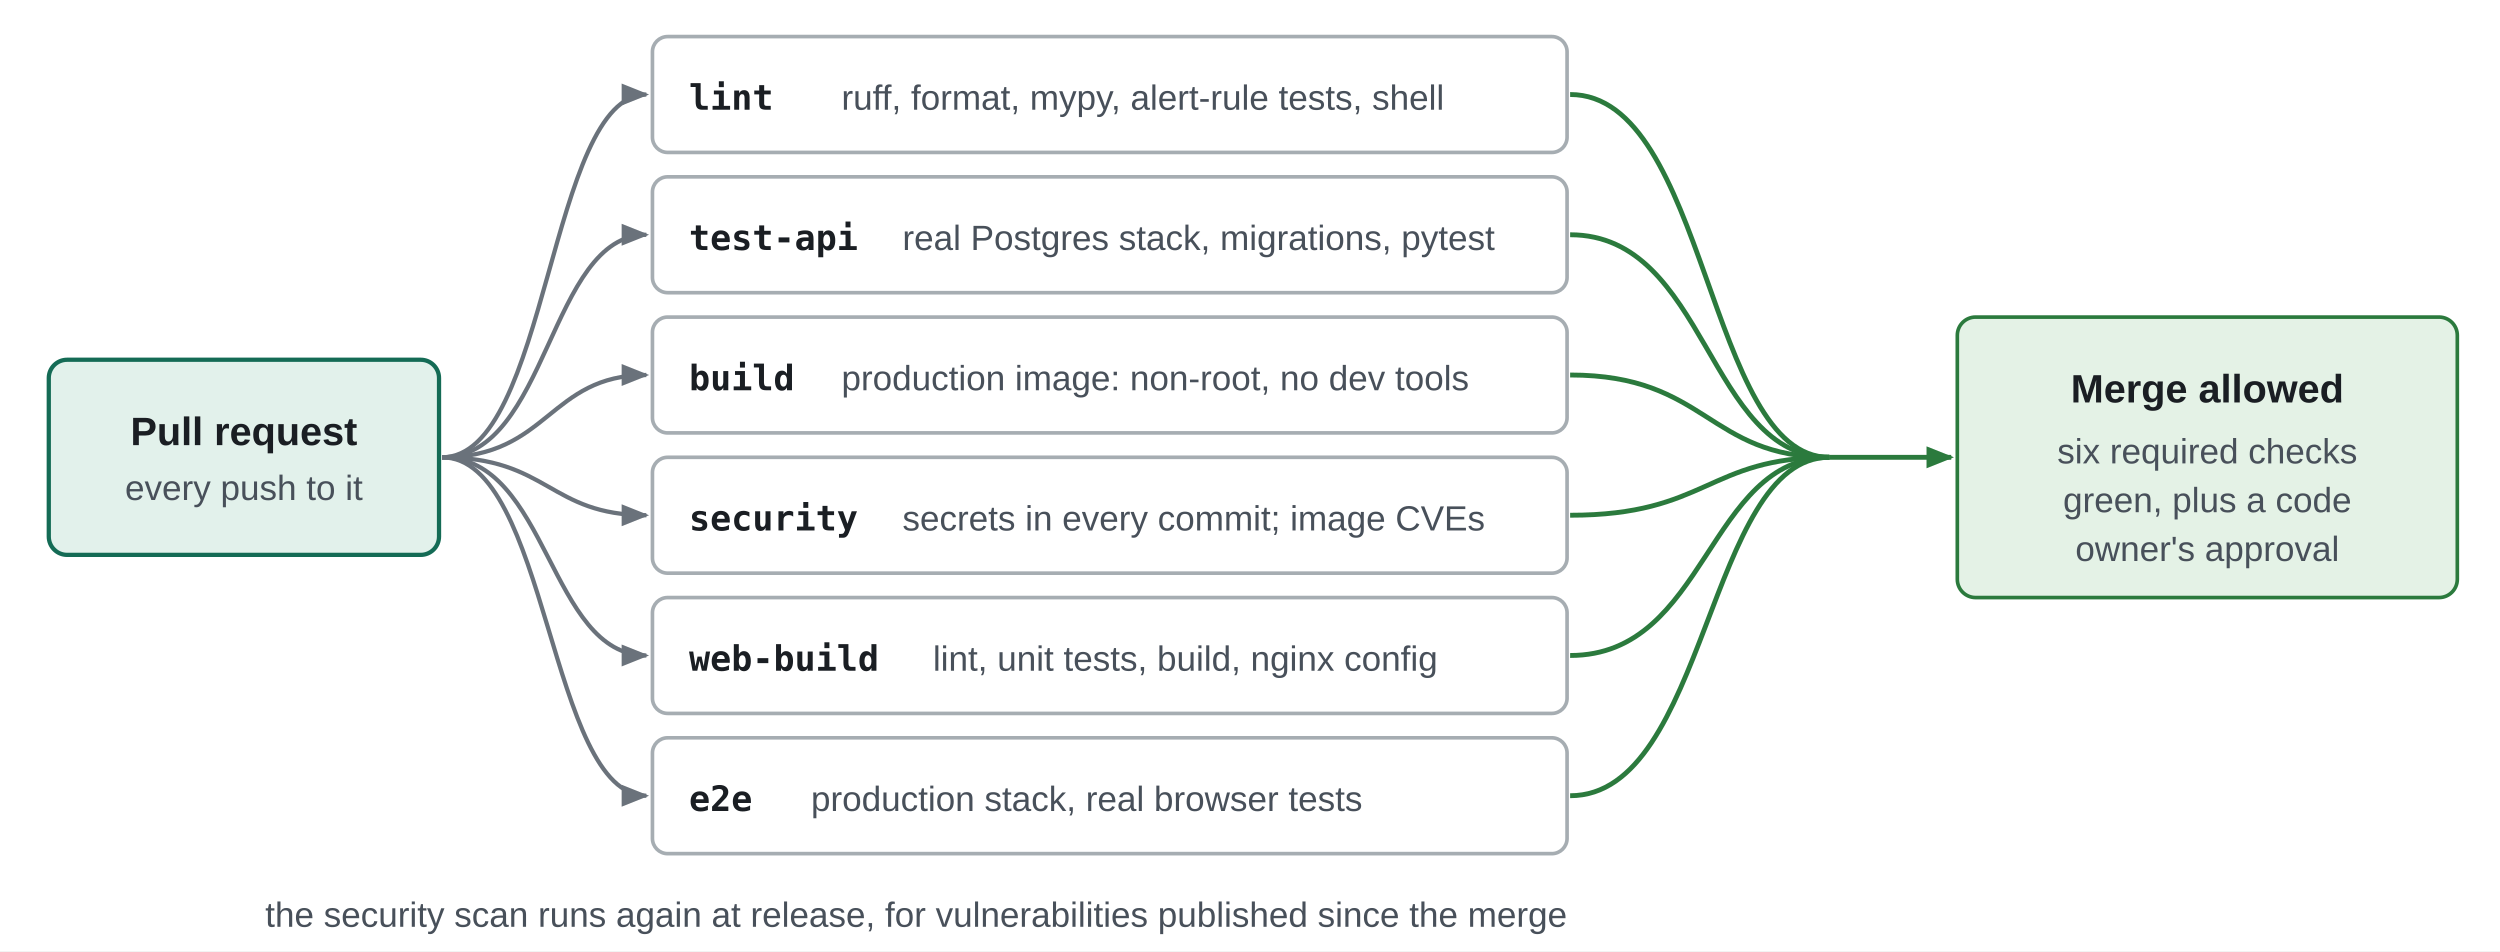
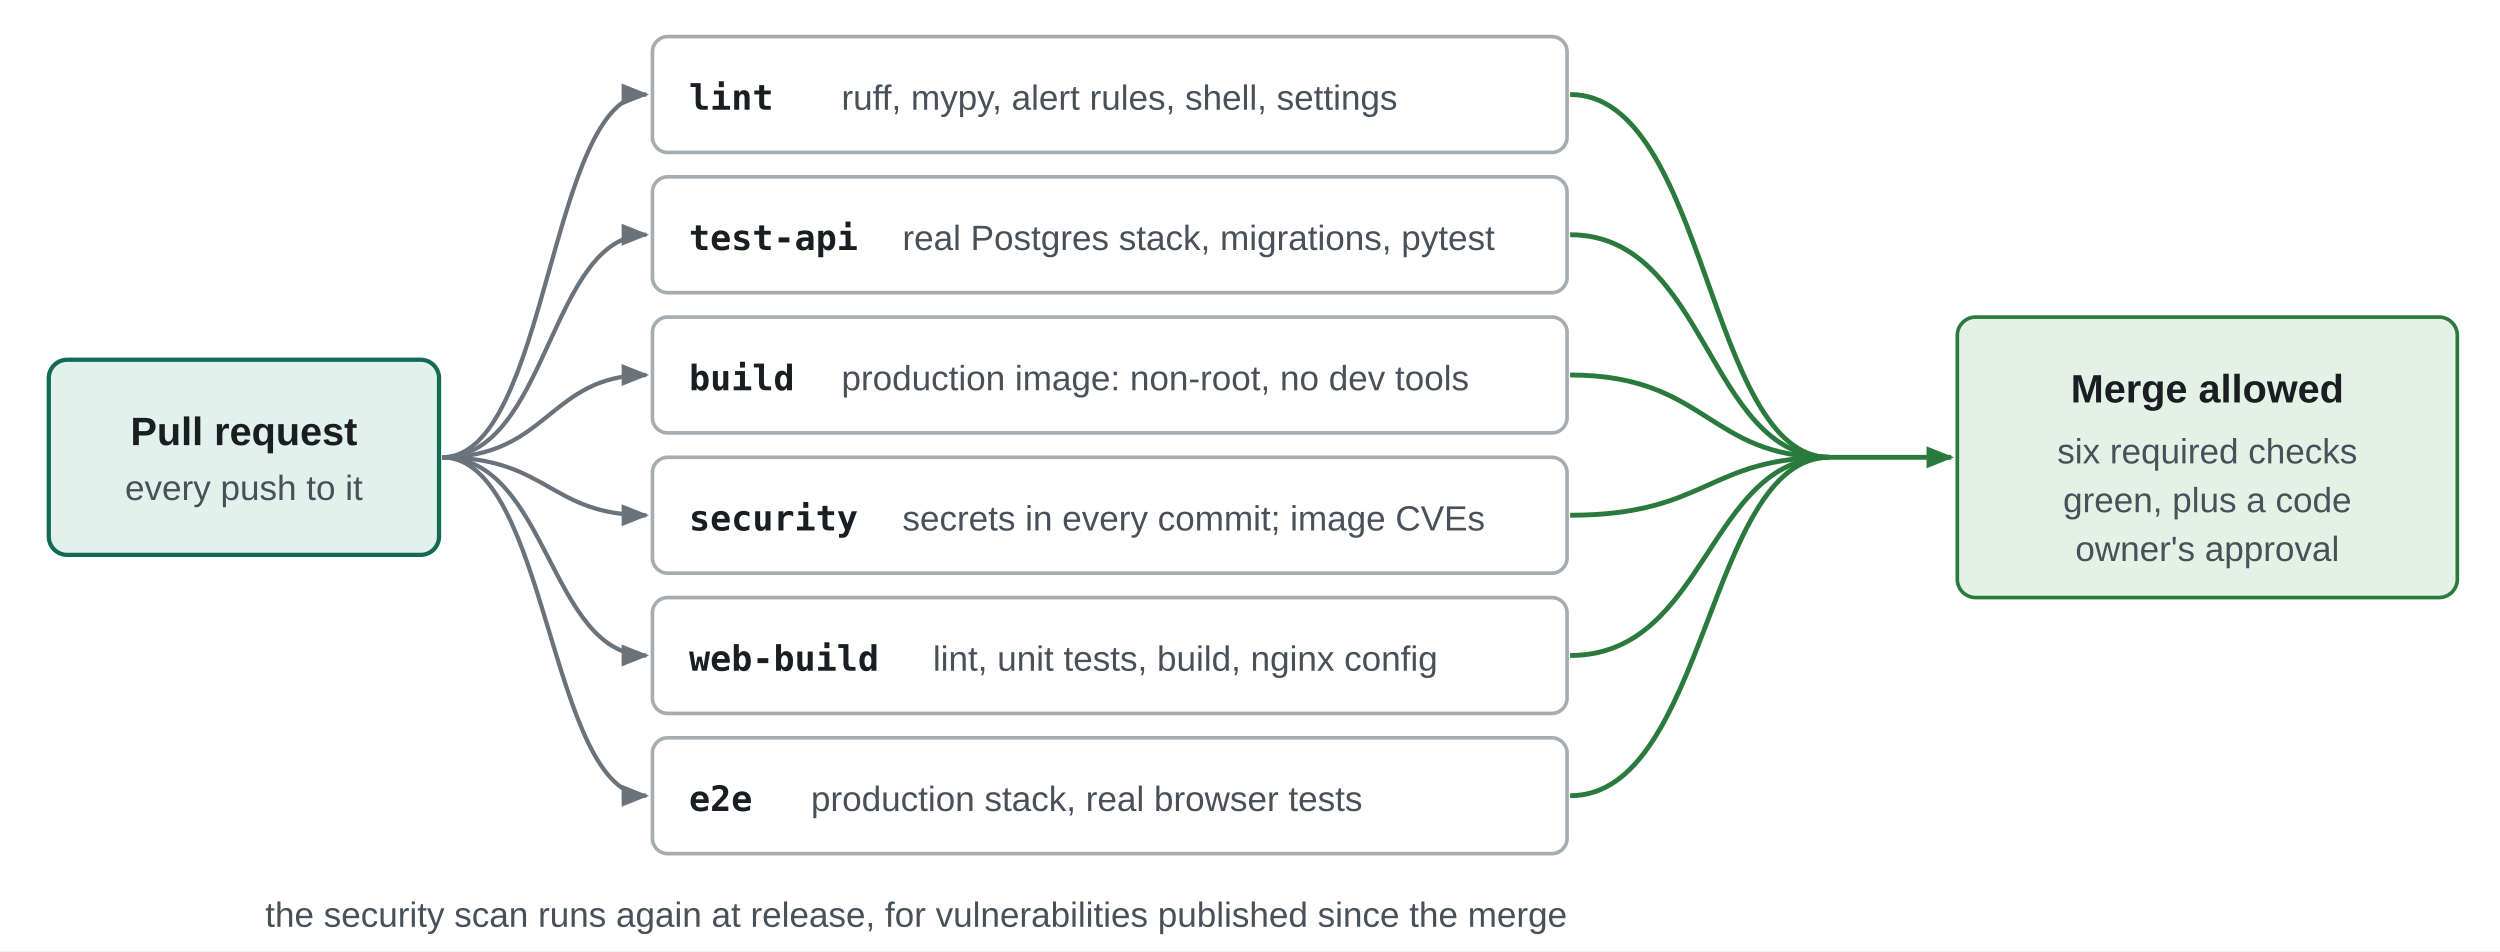
<svg xmlns="http://www.w3.org/2000/svg" viewBox="0 0 820 312" role="img" aria-label="A pull request fans out to six parallel jobs: lint, test-api, build, security, web-build and e2e. All six are required checks; when they are green and the review is approved, the merge is allowed.">
  <style>text { font-family: "Archivo", Arial, Helvetica, sans-serif; fill: #1a1e23; font-size: 13px; }
.ts { font-size: 11.5px; fill: #48505a; }
.tm { font-family: "JetBrains Mono", Menlo, Consolas, monospace; font-size: 11.5px; }
.tb { font-weight: 680; }
g.ts text { font-size: 11.5px; }
.tl { font-size: 10.5px; letter-spacing: 0.09em; fill: #6a727b; font-weight: 650; }
.ta { fill: #146b55; }
.tg { fill: #2b7a3d; }
.tr { fill: #b3261e; }
.tw { fill: #965a00; }
.tmu { fill: #6a727b; }
.n { fill: #ffffff; stroke: #a6adb2; stroke-width: 1.2; }
.n-soft { fill: #eef0ed; stroke: #d8dcd9; stroke-width: 1; }
.n-acc { fill: #e2f1eb; stroke: #146b55; stroke-width: 1.4; }
.n-good { fill: #e4f2e6; stroke: #2b7a3d; stroke-width: 1.2; }
.n-bad { fill: #fae3e0; stroke: #b3261e; stroke-width: 1.2; }
.n-warn { fill: #fbf0dc; stroke: #965a00; stroke-width: 1.2; }
.zone { fill: none; stroke: #a6adb2; stroke-width: 1; stroke-dasharray: 4 4; }
.band { fill: #eef0ed; stroke: none; }
.rule { stroke: #d8dcd9; stroke-width: 1; fill: none; }
.rule-strong { stroke: #a6adb2; stroke-width: 1; fill: none; }
.e { fill: none; stroke: #6a727b; stroke-width: 1.4; }
.e-acc { fill: none; stroke: #146b55; stroke-width: 1.8; }
.e-good { fill: none; stroke: #2b7a3d; stroke-width: 1.6; }
.e-bad { fill: none; stroke: #b3261e; stroke-width: 1.6; stroke-dasharray: 5 4; }
.dash { stroke-dasharray: 4 4; }
.m { fill: #6a727b; }
.m-acc { fill: #146b55; }
.m-good { fill: #2b7a3d; }
.m-bad { fill: #b3261e; }
.dot-good { fill: #2b7a3d; }
.dot-bad { fill: #b3261e; }
.dot-muted { fill: #a6adb2; }
.fill-acc { fill: #146b55; }
.fill-good { fill: #2b7a3d; }
.fill-bad { fill: #b3261e; }
.fill-surface { fill: #ffffff; }
.s1 { stroke: #2a78d6; fill: none; stroke-width: 2; }
.s2 { stroke: #eb6834; fill: none; stroke-width: 2; }
.s3 { stroke: #1baf7a; fill: none; stroke-width: 2; }
.f1 { fill: #2a78d6; }
.f2 { fill: #eb6834; }
.f3 { fill: #1baf7a; }
.ring { stroke: #ffffff; stroke-width: 2; }
.xhair { stroke: #48505a; stroke-width: 1; stroke-dasharray: 3 3; }</style>
  <defs>
    <marker id="a" viewBox="0 0 10 10" refX="9" refY="5" markerUnits="userSpaceOnUse" markerWidth="9" markerHeight="9" orient="auto-start-reverse">
      <path class="m" d="M0,1 L10,5 L0,9 z" />
    </marker>
    <marker id="a-acc" viewBox="0 0 10 10" refX="9" refY="5" markerUnits="userSpaceOnUse" markerWidth="10" markerHeight="10" orient="auto-start-reverse">
      <path class="m-acc" d="M0,1 L10,5 L0,9 z" />
    </marker>
    <marker id="a-good" viewBox="0 0 10 10" refX="9" refY="5" markerUnits="userSpaceOnUse" markerWidth="9" markerHeight="9" orient="auto-start-reverse">
      <path class="m-good" d="M0,1 L10,5 L0,9 z" />
    </marker>
    <marker id="a-bad" viewBox="0 0 10 10" refX="9" refY="5" markerUnits="userSpaceOnUse" markerWidth="9" markerHeight="9" orient="auto-start-reverse">
      <path class="m-bad" d="M0,1 L10,5 L0,9 z" />
    </marker>
  </defs>
  <rect width="820" height="312" fill="#ffffff" />
  <rect class="n-acc" x="16" y="118" width="128" height="64" rx="6" />
  <text class="tb" x="80" y="146" text-anchor="middle">Pull request</text>
  <text class="ts" x="80" y="164" text-anchor="middle">every push to it</text>
  <rect class="n" x="214" y="12" width="300" height="38" rx="5" />
  <text class="tm tb" x="226" y="36">lint</text>
-   <text class="ts" x="276" y="36">ruff, format, mypy, alert-rule tests, shell</text>
+   <text class="ts" x="276" y="36">ruff, mypy, alert rules, shell, settings</text>
  <rect class="n" x="214" y="58" width="300" height="38" rx="5" />
  <text class="tm tb" x="226" y="82">test-api</text>
  <text class="ts" x="296" y="82">real Postgres stack, migrations, pytest</text>
  <rect class="n" x="214" y="104" width="300" height="38" rx="5" />
  <text class="tm tb" x="226" y="128">build</text>
  <text class="ts" x="276" y="128">production image: non-root, no dev tools</text>
  <rect class="n" x="214" y="150" width="300" height="38" rx="5" />
  <text class="tm tb" x="226" y="174">security</text>
  <text class="ts" x="296" y="174">secrets in every commit; image CVEs</text>
  <rect class="n" x="214" y="196" width="300" height="38" rx="5" />
  <text class="tm tb" x="226" y="220">web-build</text>
  <text class="ts" x="306" y="220">lint, unit tests, build, nginx config</text>
  <rect class="n" x="214" y="242" width="300" height="38" rx="5" />
  <text class="tm tb" x="226" y="266">e2e</text>
  <text class="ts" x="266" y="266">production stack, real browser tests</text>
  <path class="e" d="M145,150 C180,150 180,31 212,31" marker-end="url(#a)" />
  <path class="e" d="M145,150 C180,150 180,77 212,77" marker-end="url(#a)" />
  <path class="e" d="M145,150 C180,150 180,123 212,123" marker-end="url(#a)" />
  <path class="e" d="M145,150 C180,150 180,169 212,169" marker-end="url(#a)" />
  <path class="e" d="M145,150 C180,150 180,215 212,215" marker-end="url(#a)" />
  <path class="e" d="M145,150 C180,150 180,261 212,261" marker-end="url(#a)" />
  <path class="e-good" d="M515,31 C560,31 560,150 600,150" />
  <path class="e-good" d="M515,77 C560,77 560,150 600,150" />
  <path class="e-good" d="M515,123 C560,123 560,150 600,150" />
  <path class="e-good" d="M515,169 C560,169 560,150 600,150" />
  <path class="e-good" d="M515,215 C560,215 560,150 600,150" />
  <path class="e-good" d="M515,261 C560,261 560,150 600,150" />
  <line class="e-good" x1="600" y1="150" x2="640" y2="150" marker-end="url(#a-good)" />
  <rect class="n-good" x="642" y="104" width="164" height="92" rx="6" />
  <text class="tb" x="724" y="132" text-anchor="middle">Merge allowed</text>
  <text class="ts" x="724" y="152" text-anchor="middle">six required checks</text>
  <text class="ts" x="724" y="168" text-anchor="middle">green, plus a code</text>
  <text class="ts" x="724" y="184" text-anchor="middle">owner's approval</text>
  <text class="ts" x="514" y="304" text-anchor="end">the security scan runs again at release, for vulnerabilities published since the merge</text>
</svg>
